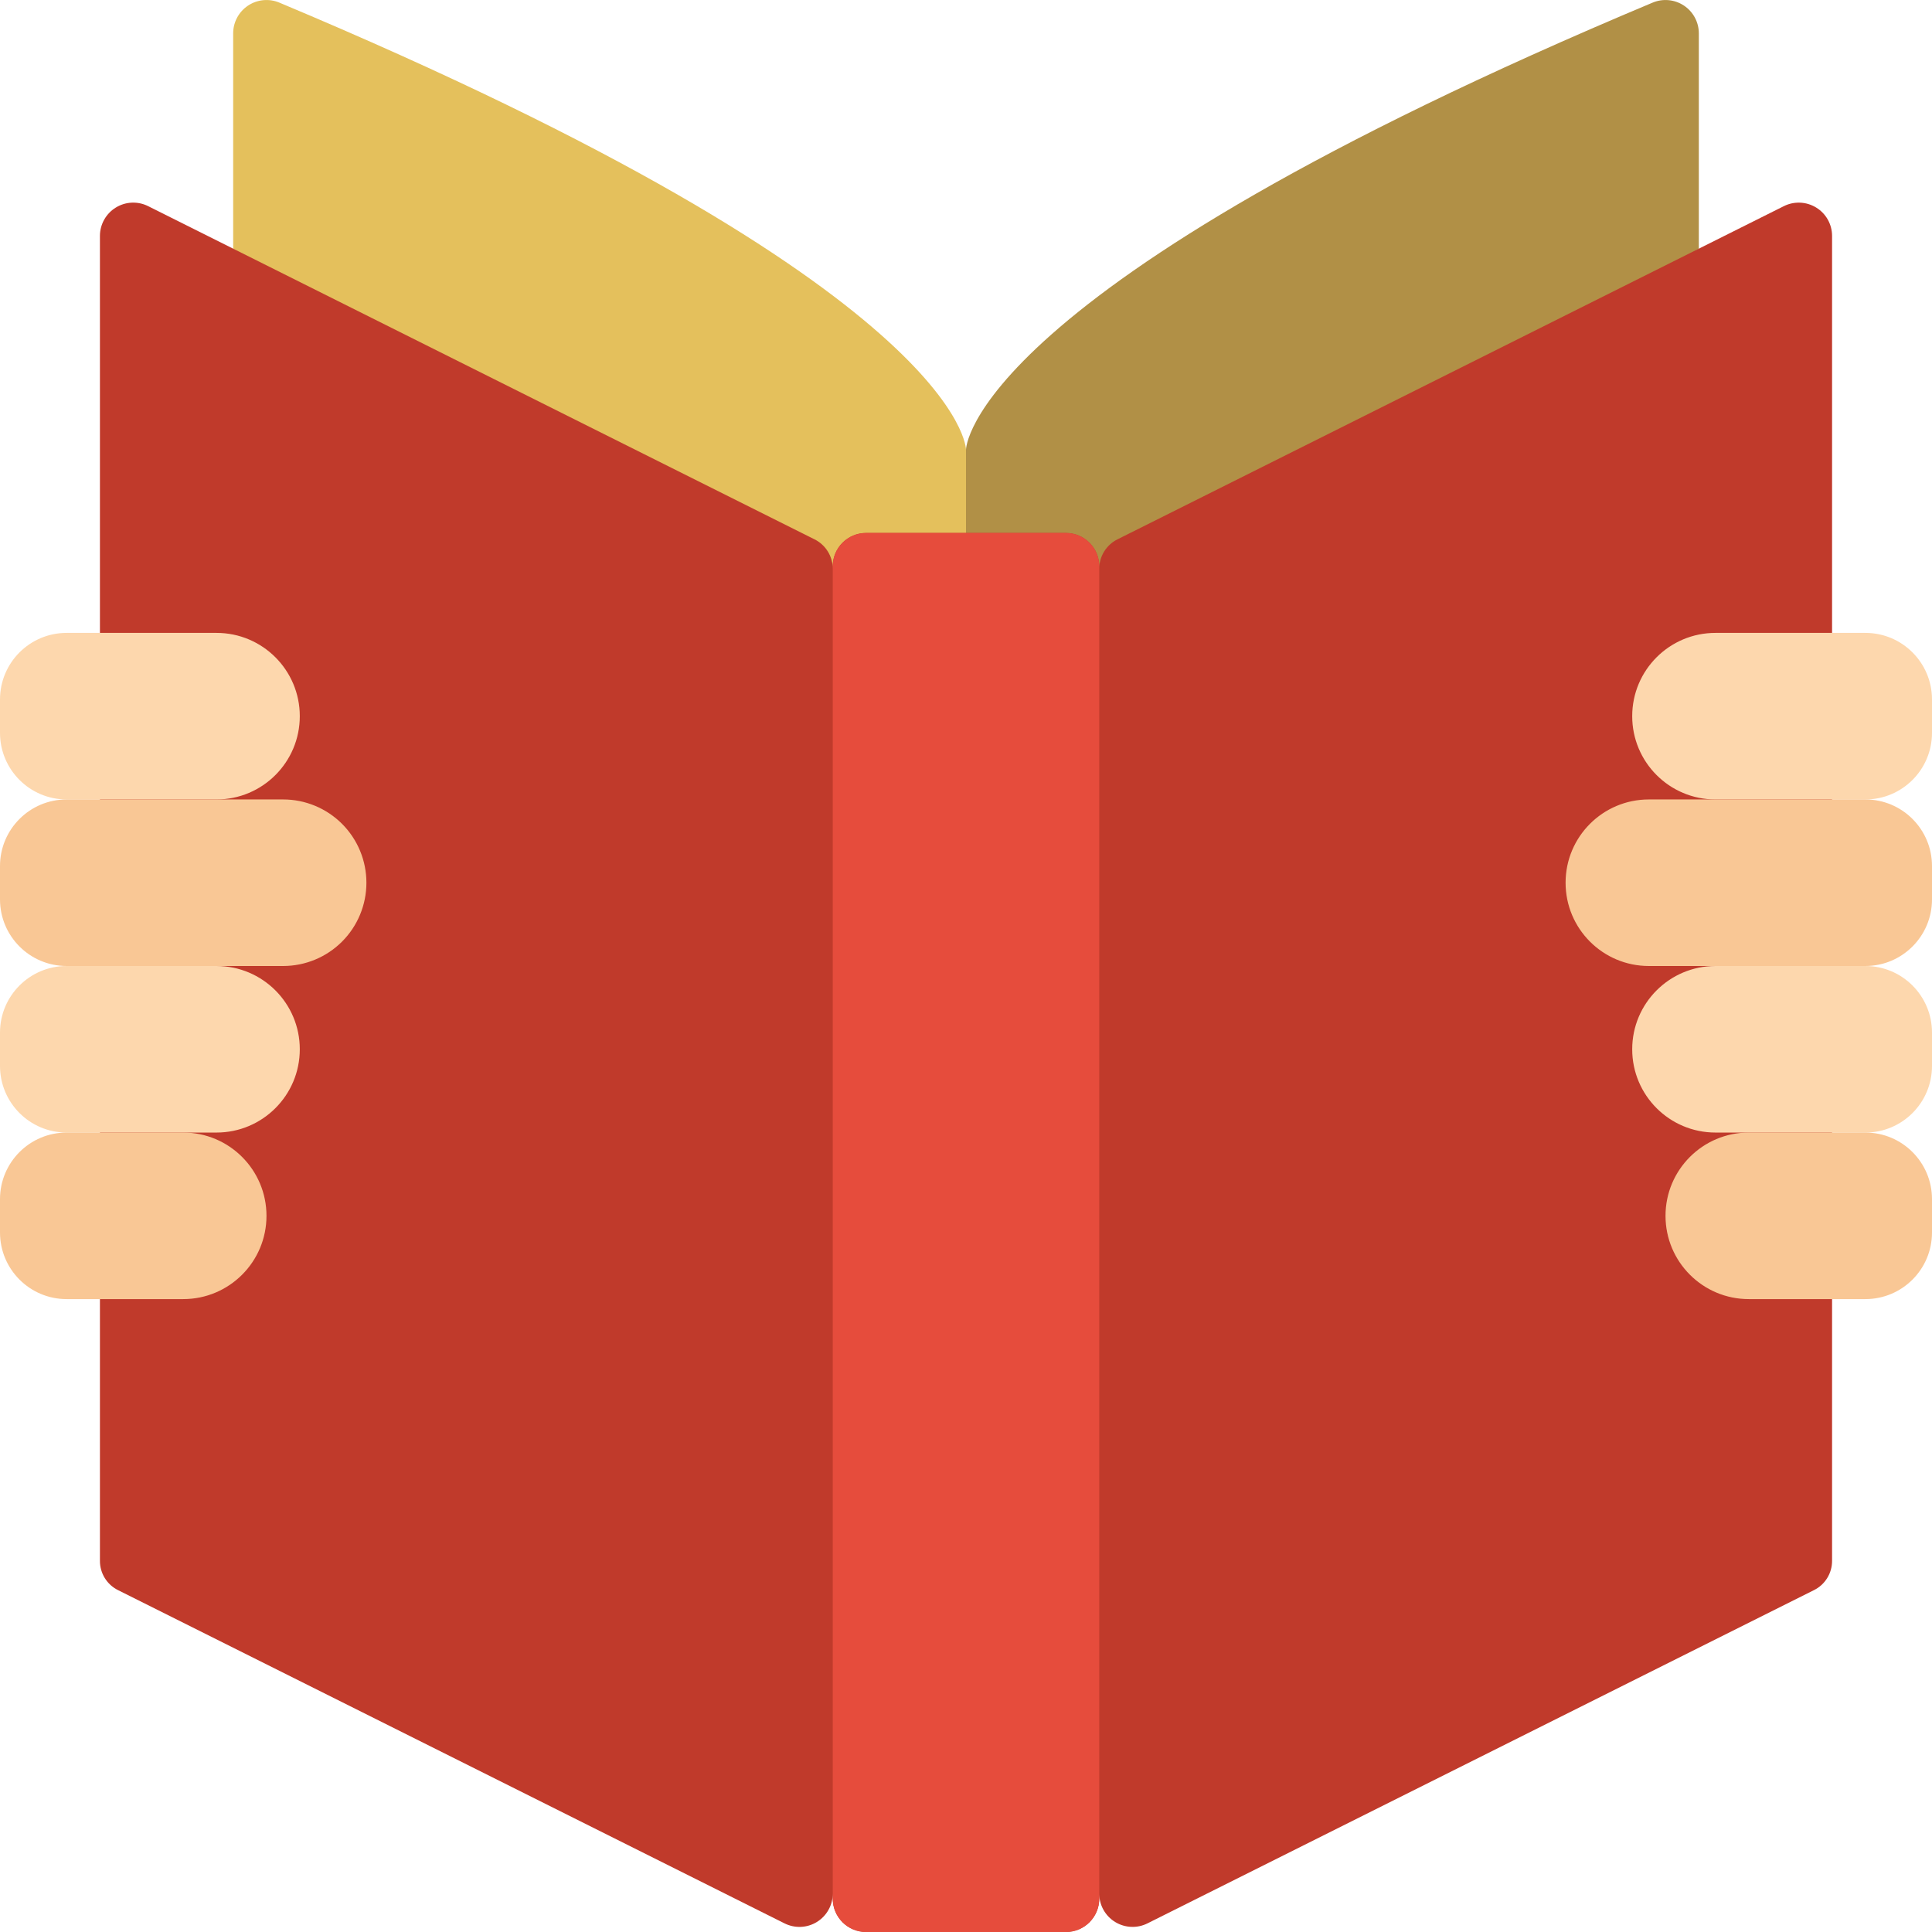
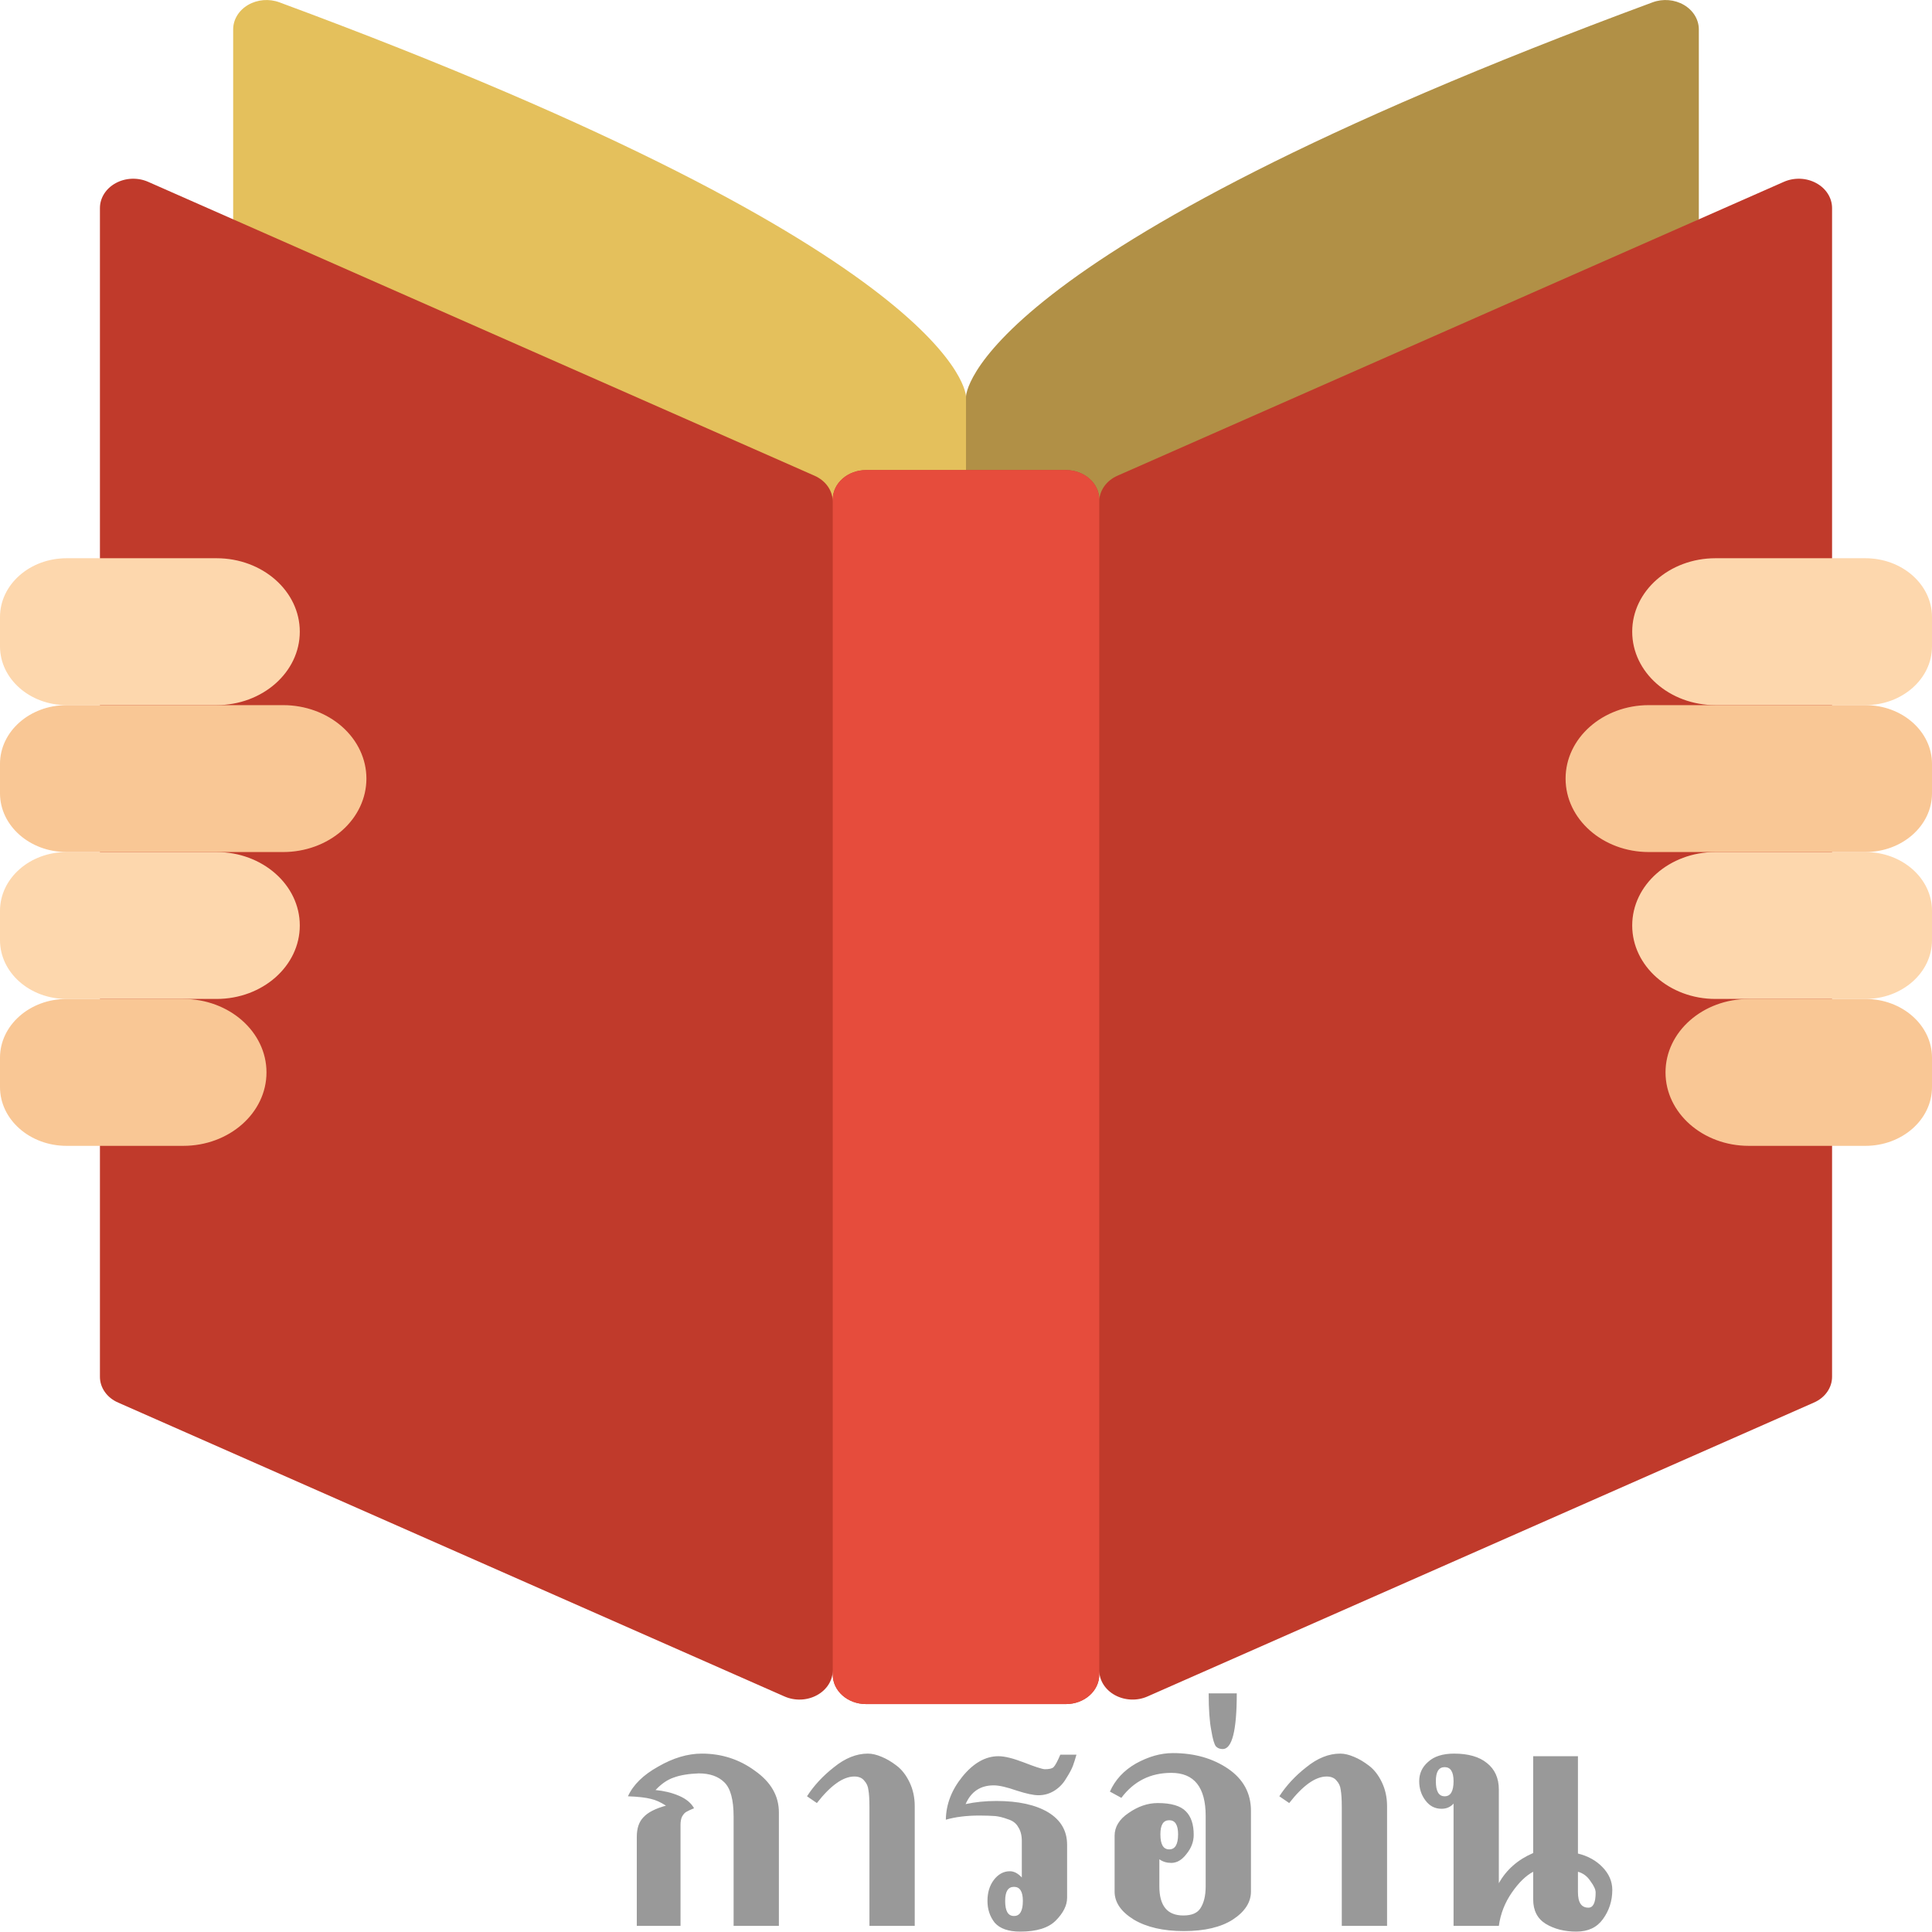
- <svg xmlns="http://www.w3.org/2000/svg" height="512" viewBox="0 0 58 58" width="512">
-   <g id="Page-1" fill="none" fill-rule="evenodd">
+ <svg xmlns="http://www.w3.org/2000/svg" height="512" viewBox="0 0 58 58" width="512" version="1.1" id="svg1319">
+   <defs id="defs1323" />
+   <g id="Page-1" fill="none" fill-rule="evenodd" transform="matrix(1,0,0,0.8820266,0,9.5678654e-5)">
    <g id="026---Open-Book" fill-rule="nonzero">
-       <path id="Shape" d="m7 7.47v-6.47c0-.335.169-.648.448-.833.28-.185.633-.218.942-.087 20.61 8.64 20.61 13.42 20.61 13.42v7.5z" fill="#e4c05c" />
-       <path id="Shape" d="m51 7.47v-6.47c-0-.335-.169-.648-.448-.833-.28-.185-.633-.218-.942-.087-20.61 8.64-20.61 13.42-20.61 13.42v7.5z" fill="#b19046" />
-       <path id="Shape" d="m53.55 6.19-20 10c-.338.167-.552.513-.55.89v-.08c0-.552-.448-1-1-1h-6c-.552 0-1 .448-1 1v.08c.002-.377-.212-.723-.55-.89l-20-10c-.31-.156-.678-.141-.973.041-.295.181-.476.503-.477.849v39.77c-.004.378.21.725.55.89l20 10c.31.156.678.141.973-.041.295-.181.476-.503.477-.849v.15c0 .552.448 1 1 1h6c.552 0 1-.448 1-1v-.15c.001.347.181.668.477.849.295.181.664.197.973.041l20-10c.34-.165.554-.512.55-.89v-39.77c-.001-.347-.181-.668-.477-.849-.295-.181-.664-.197-.973-.041z" fill="#c03a2b" />
+       <path id="Shape" d="M 7,7.47 V 1 C 7,0.665 7.169,0.352 7.448,0.167 7.728,-0.018 8.081,-0.051 8.39,0.08 29,8.72 29,13.5 29,13.5 V 21 Z" fill="#e4c05c" />
+       <path id="path1294" d="M 51,7.47 V 1 C 51,0.665 50.831,0.352 50.552,0.167 50.272,-0.018 49.919,-0.051 49.61,0.08 29,8.72 29,13.5 29,13.5 V 21 Z" fill="#b19046" />
+       <path id="path1296" d="m 53.55,6.19 -20,10 C 33.212,16.357 32.998,16.703 33,17.08 V 17 c 0,-0.552 -0.448,-1 -1,-1 h -6 c -0.552,0 -1,0.448 -1,1 v 0.08 c 0.002,-0.377 -0.212,-0.723 -0.55,-0.89 l -20,-10 C 4.14,6.034 3.772,6.049 3.477,6.231 3.181,6.412 3.001,6.733 3,7.08 v 39.77 c -0.004,0.378 0.21,0.725 0.55,0.89 l 20,10 c 0.31,0.156 0.678,0.141 0.973,-0.041 C 24.819,57.518 24.999,57.197 25,56.85 V 57 c 0,0.552 0.448,1 1,1 h 6 c 0.552,0 1,-0.448 1,-1 v -0.15 c 10e-4,0.347 0.181,0.668 0.477,0.849 0.295,0.181 0.664,0.197 0.973,0.041 l 20,-10 C 54.79,47.575 55.004,47.228 55,46.85 V 7.08 C 54.999,6.733 54.819,6.412 54.523,6.231 54.228,6.049 53.86,6.034 53.55,6.19 Z" fill="#c03a2b" />
      <rect id="Rectangle-path" fill="#e64c3c" height="42" rx="1" width="8" x="25" y="16" />
-       <path id="Shape" d="m2 19h4.5c1.381 0 2.5 1.119 2.5 2.5 0 1.381-1.119 2.5-2.5 2.5h-4.5c-1.105 0-2-.895-2-2v-1c0-1.105.895-2 2-2z" fill="#fdd7ad" />
-       <path id="Shape" d="m2 29h4.5c1.381 0 2.5 1.119 2.5 2.5 0 1.381-1.119 2.5-2.5 2.5h-4.5c-1.105 0-2-.895-2-2v-1c0-1.105.895-2 2-2z" fill="#fdd7ad" />
-       <path id="Shape" d="m2 34h3.5c1.381 0 2.5 1.119 2.5 2.5 0 1.381-1.119 2.5-2.5 2.5h-3.5c-1.105 0-2-.895-2-2v-1c0-1.105.895-2 2-2z" fill="#f9c795" />
-       <path id="Shape" d="m2 24h6.5c.663 0 1.299.263 1.768.732.469.469.732 1.105.732 1.768 0 .663-.263 1.299-.732 1.768-.469.469-1.105.732-1.768.732h-6.5c-1.105 0-2-.895-2-2v-1c0-1.105.895-2 2-2z" fill="#f9c795" />
-       <path id="Shape" d="m51 19h4.5c1.381 0 2.5 1.119 2.5 2.5 0 1.381-1.119 2.5-2.5 2.5h-4.5c-1.105 0-2-.895-2-2v-1c0-1.105.895-2 2-2z" fill="#fdd7ad" transform="matrix(-1 0 0 -1 107 43)" />
-       <path id="Shape" d="m51 29h4.5c1.381 0 2.5 1.119 2.5 2.5 0 1.381-1.119 2.5-2.5 2.5h-4.5c-1.105 0-2-.895-2-2v-1c0-1.105.895-2 2-2z" fill="#fdd7ad" transform="matrix(-1 0 0 -1 107 63)" />
-       <g fill="#f9c795">
-         <path id="Shape" d="m52 34h3.5c1.381 0 2.5 1.119 2.5 2.5 0 1.381-1.119 2.5-2.5 2.5h-3.5c-1.105 0-2-.895-2-2v-1c0-1.105.895-2 2-2z" transform="matrix(-1 0 0 -1 108 73)" />
-         <path id="Shape" d="m49 24h6.5c1.381 0 2.5 1.119 2.5 2.5 0 1.381-1.119 2.5-2.5 2.5h-6.5c-1.105 0-2-.895-2-2v-1c0-1.105.895-2 2-2z" transform="matrix(-1 0 0 -1 105 53)" />
+       <path id="path1299" d="M 2,19 H 6.5 C 7.881,19 9,20.119 9,21.5 9,22.881 7.881,24 6.5,24 H 2 C 0.895,24 0,23.105 0,22 v -1 c 0,-1.105 0.895,-2 2,-2 z" fill="#fdd7ad" />
+       <path id="path1301" d="M 2,29 H 6.5 C 7.881,29 9,30.119 9,31.5 9,32.881 7.881,34 6.5,34 H 2 C 0.895,34 0,33.105 0,32 v -1 c 0,-1.105 0.895,-2 2,-2 z" fill="#fdd7ad" />
+       <path id="path1303" d="M 2,34 H 5.5 C 6.881,34 8,35.119 8,36.5 8,37.881 6.881,39 5.5,39 H 2 C 0.895,39 0,38.105 0,37 v -1 c 0,-1.105 0.895,-2 2,-2 z" fill="#f9c795" />
+       <path id="path1305" d="m 2,24 h 6.5 c 0.663,0 1.299,0.263 1.768,0.732 C 10.737,25.201 11,25.837 11,26.5 11,27.163 10.737,27.799 10.268,28.268 9.799,28.737 9.163,29 8.5,29 H 2 C 0.895,29 0,28.105 0,27 v -1 c 0,-1.105 0.895,-2 2,-2 z" fill="#f9c795" />
+       <path id="path1307" d="m 51,19 h 4.5 c 1.381,0 2.5,1.119 2.5,2.5 0,1.381 -1.119,2.5 -2.5,2.5 H 51 c -1.105,0 -2,-0.895 -2,-2 v -1 c 0,-1.105 0.895,-2 2,-2 z" fill="#fdd7ad" transform="rotate(180,53.5,21.5)" />
+       <path id="path1309" d="m 51,29 h 4.5 c 1.381,0 2.5,1.119 2.5,2.5 0,1.381 -1.119,2.5 -2.5,2.5 H 51 c -1.105,0 -2,-0.895 -2,-2 v -1 c 0,-1.105 0.895,-2 2,-2 z" fill="#fdd7ad" transform="rotate(180,53.5,31.5)" />
+       <g fill="#f9c795" id="g1315">
+         <path id="path1311" d="m 52,34 h 3.5 c 1.381,0 2.5,1.119 2.5,2.5 0,1.381 -1.119,2.5 -2.5,2.5 H 52 c -1.105,0 -2,-0.895 -2,-2 v -1 c 0,-1.105 0.895,-2 2,-2 z" transform="rotate(180,54,36.5)" />
+         <path id="path1313" d="m 49,24 h 6.5 c 1.381,0 2.5,1.119 2.5,2.5 0,1.381 -1.119,2.5 -2.5,2.5 H 49 c -1.105,0 -2,-0.895 -2,-2 v -1 c 0,-1.105 0.895,-2 2,-2 z" transform="rotate(180,52.5,26.5)" />
      </g>
    </g>
  </g>
+   <text xml:space="preserve" style="font-style:normal;font-variant:normal;font-weight:normal;font-stretch:normal;font-size:9.667px;font-family:th;-inkscape-font-specification:th;opacity:0.8;fill:#b7c4c8;fill-rule:evenodd;stroke-width:0.098;paint-order:fill markers stroke" x="18.289" y="57.816" id="text392">
+     <tspan id="tspan390" x="18.289" y="57.816" style="font-style:normal;font-variant:normal;font-weight:bold;font-stretch:normal;font-size:9.667px;font-family:'TH SarabunPSK';-inkscape-font-specification:'TH SarabunPSK Bold';fill:#808080;stroke-width:0.098">การอ่าน</tspan>
+   </text>
</svg>
